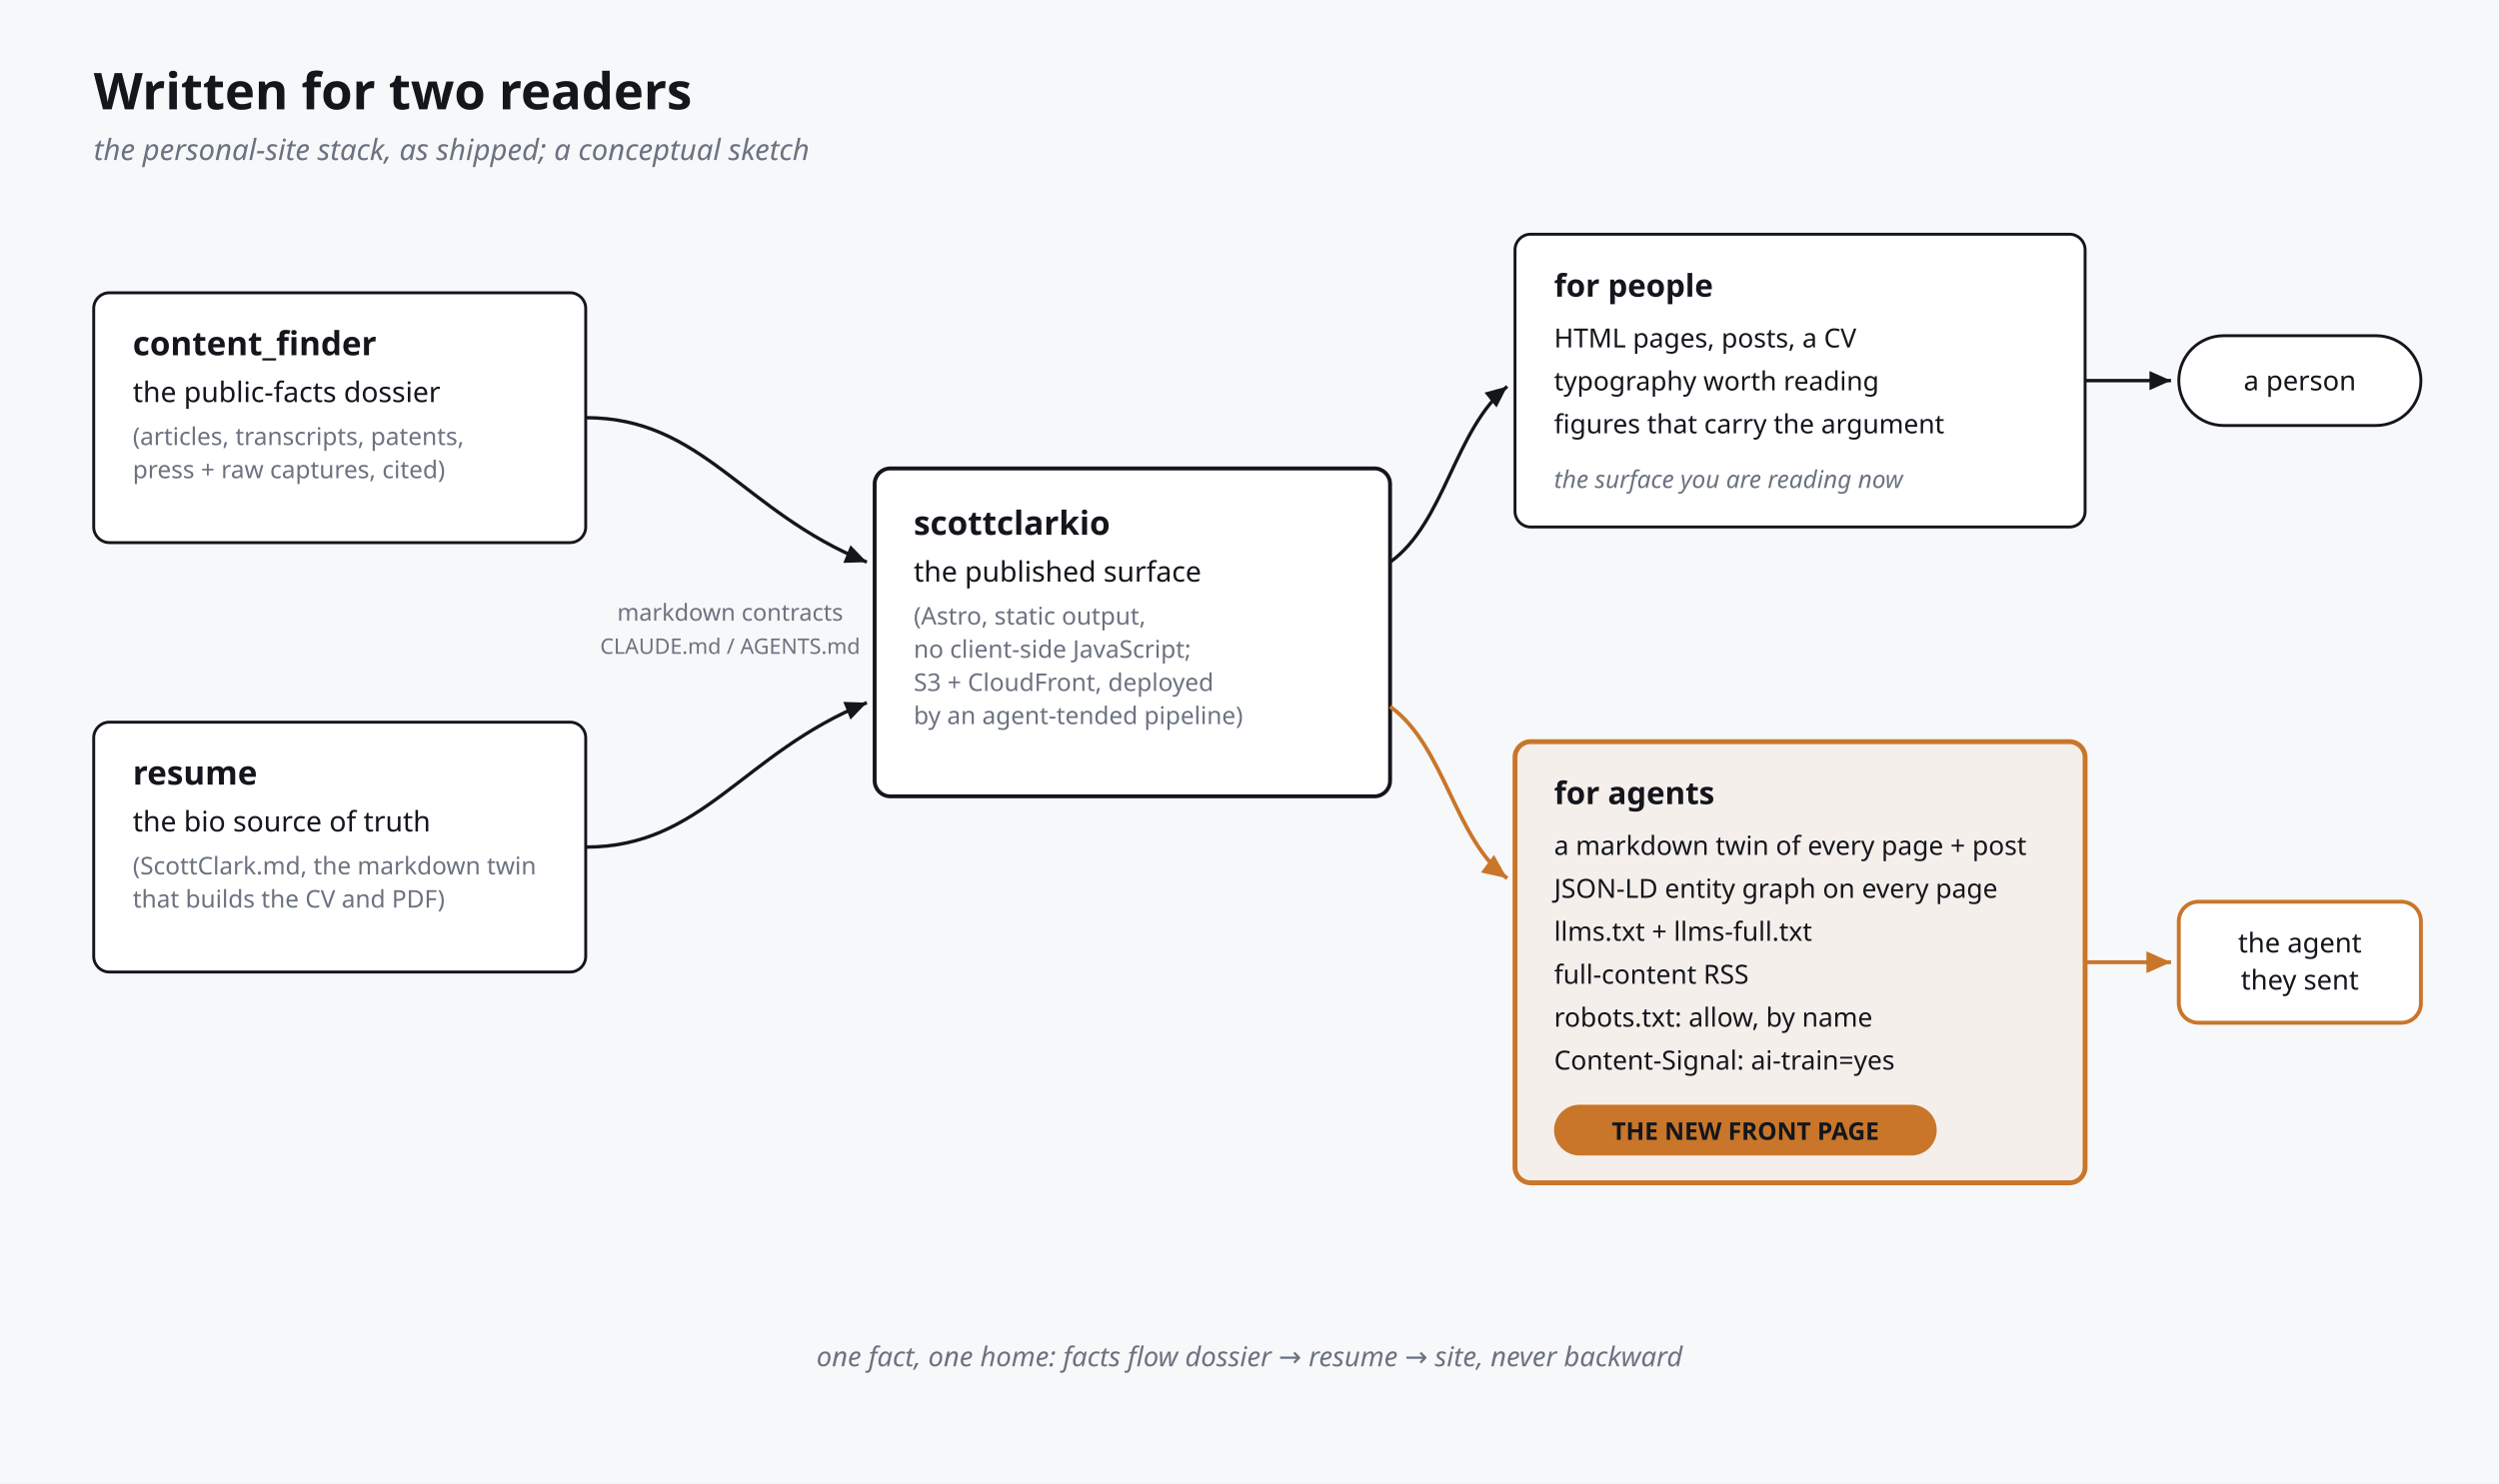
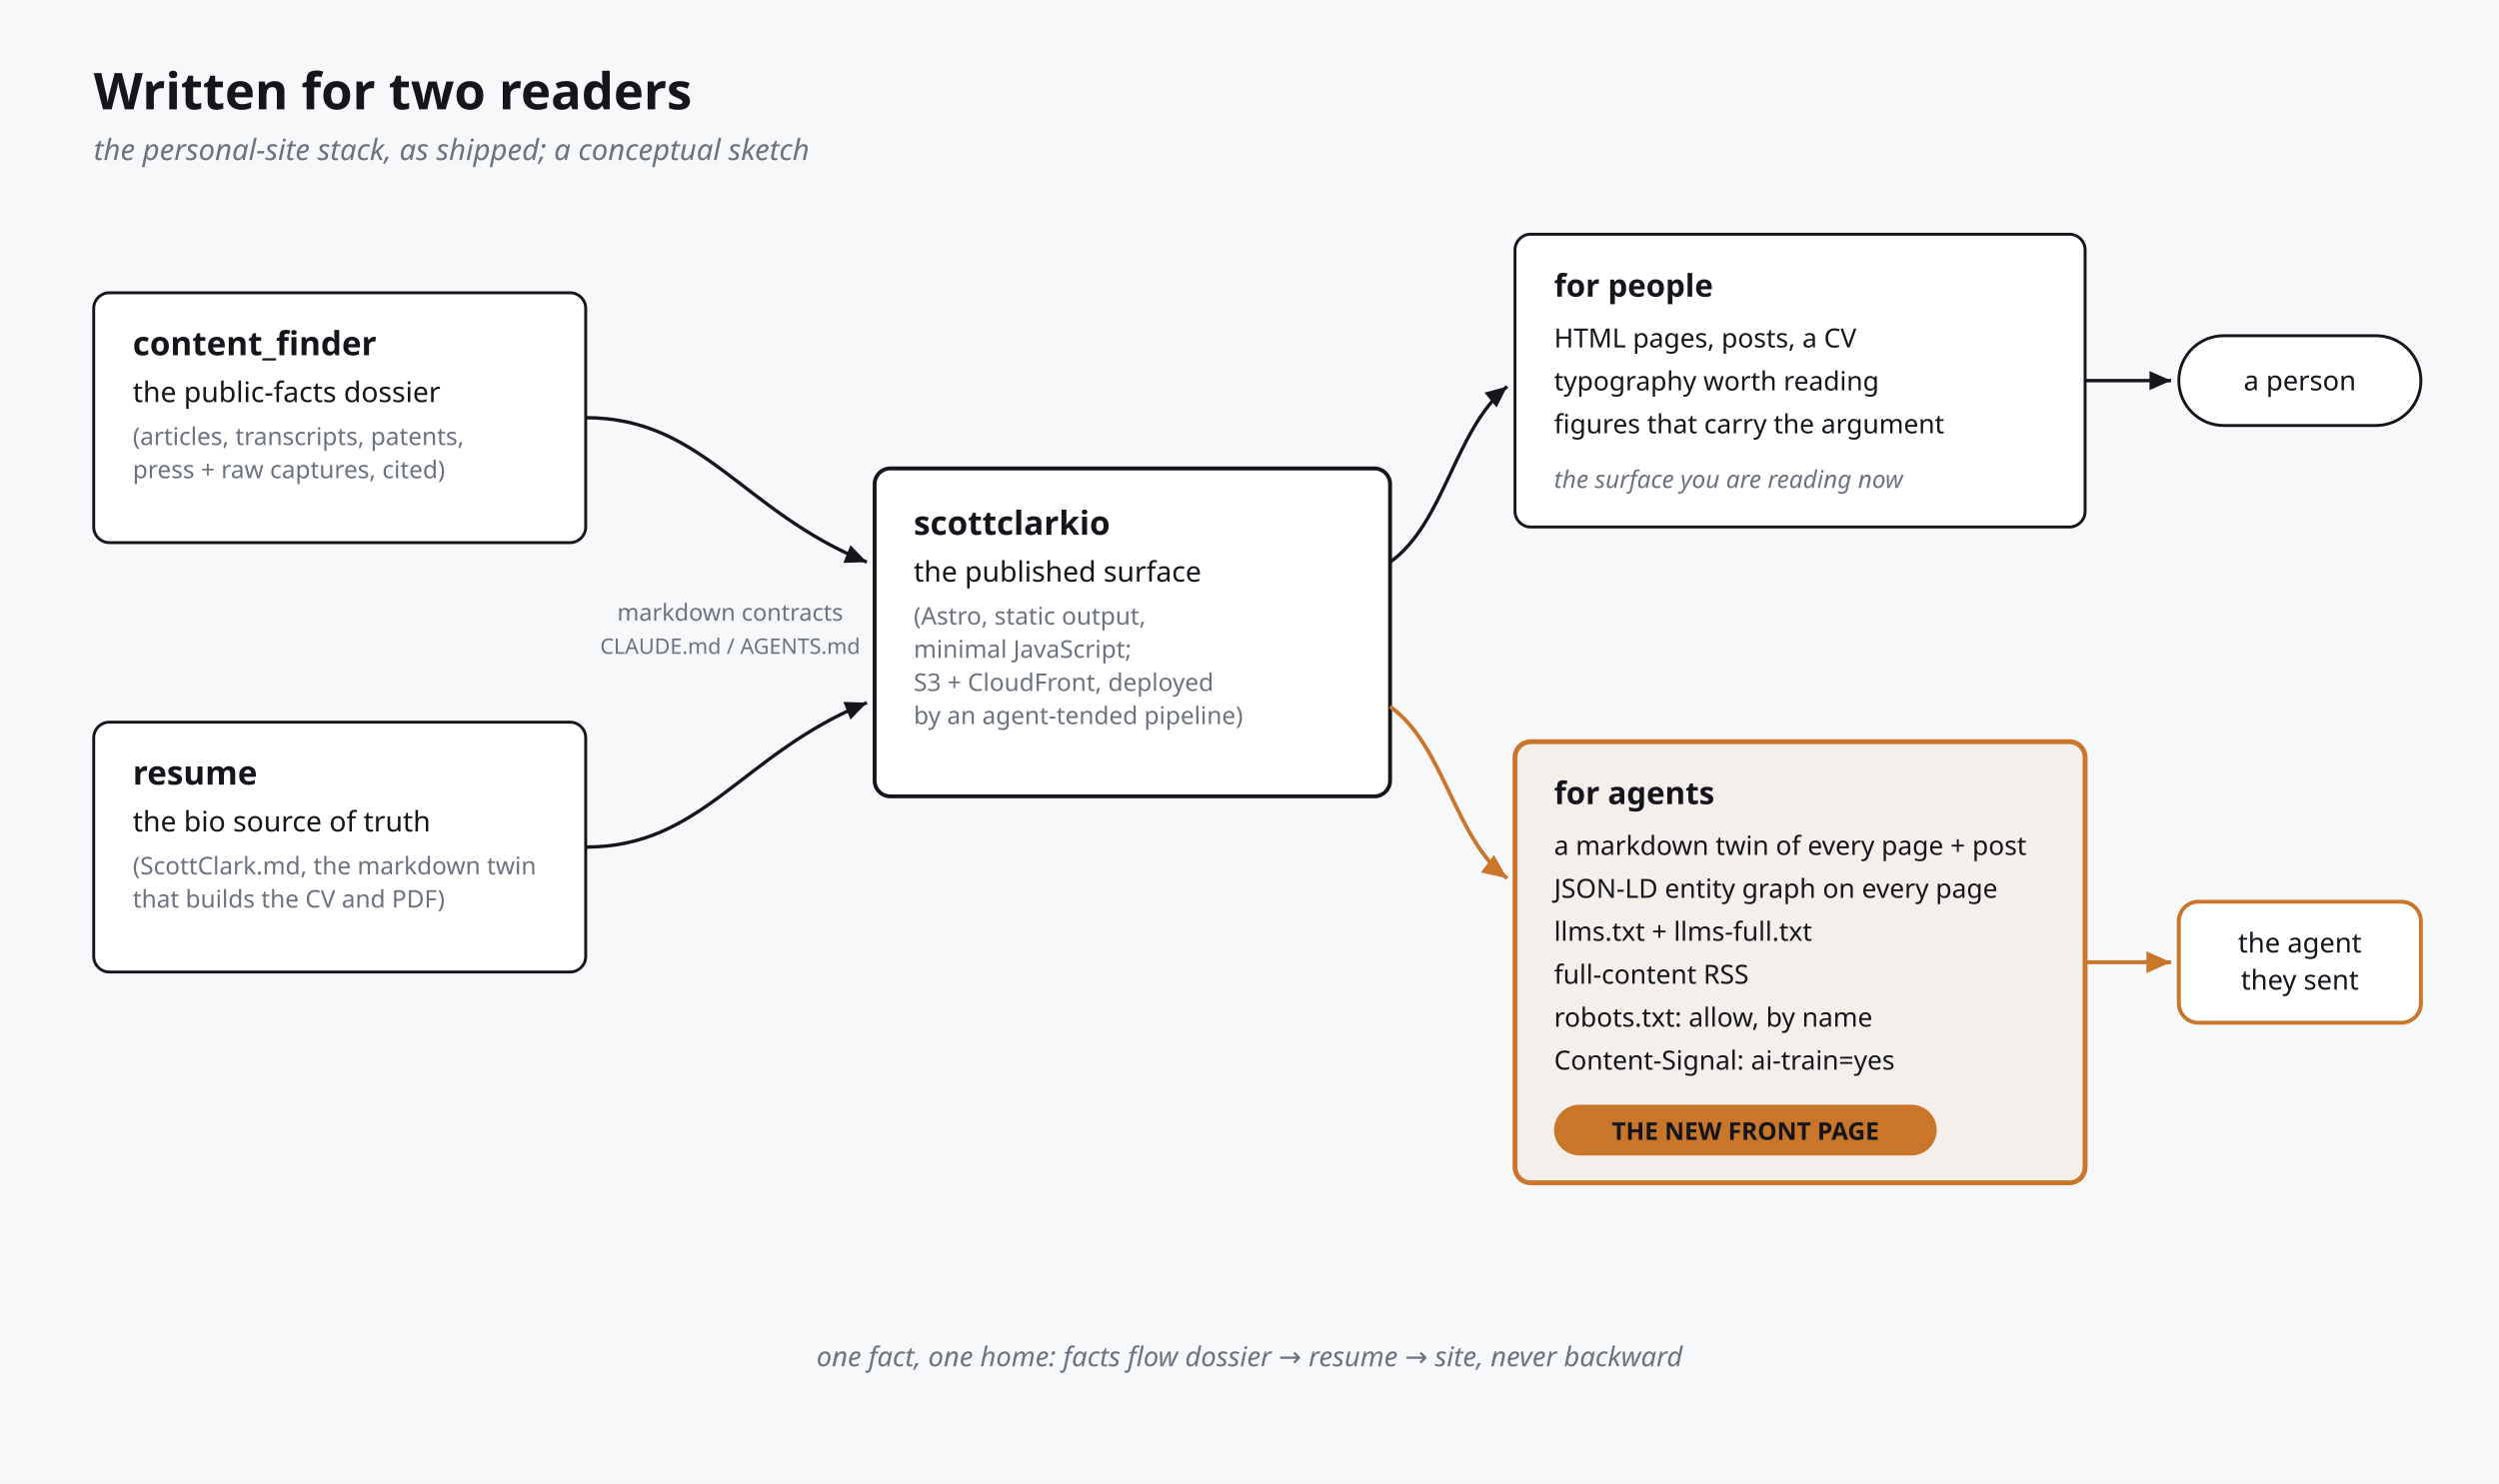
<svg xmlns="http://www.w3.org/2000/svg" width="1280" height="760" viewBox="0 0 1280 760" role="img" aria-labelledby="t d">
  <defs>
    <marker id="arr" viewBox="0 0 10 10" refX="9" refY="5" markerWidth="7" markerHeight="7" orient="auto-start-reverse">
      <path d="M 0 1 L 9 5 L 0 9 z" fill="#14161C" />
    </marker>
    <marker id="arrA" viewBox="0 0 10 10" refX="9" refY="5" markerWidth="7" markerHeight="7" orient="auto-start-reverse">
      <path d="M 0 1 L 9 5 L 0 9 z" fill="#C9762A" />
    </marker>
  </defs>
  <rect width="1280" height="760" fill="#F7F8FA" />
  <text x="48" y="56" font-family="IBM Plex Sans" font-size="26" font-weight="600" fill="#14161C">Written for two readers</text>
  <text x="48" y="82" font-family="IBM Plex Sans" font-size="15" font-style="italic" fill="#6B7280">the personal-site stack, as shipped; a conceptual sketch</text>
  <rect x="48" y="150" width="252" height="128" rx="8" fill="#FFFFFF" stroke="#14161C" stroke-width="1.5" />
  <text x="68" y="182" font-family="IBM Plex Mono" font-size="17" font-weight="600" fill="#14161C">content_finder</text>
  <text x="68" y="206" font-family="IBM Plex Sans" font-size="14.5" fill="#14161C">the public-facts dossier</text>
  <text x="68" y="228" font-family="IBM Plex Sans" font-size="12.5" fill="#6B7280">(articles, transcripts, patents,</text>
  <text x="68" y="245" font-family="IBM Plex Sans" font-size="12.5" fill="#6B7280">press + raw captures, cited)</text>
  <rect x="48" y="370" width="252" height="128" rx="8" fill="#FFFFFF" stroke="#14161C" stroke-width="1.5" />
  <text x="68" y="402" font-family="IBM Plex Mono" font-size="17" font-weight="600" fill="#14161C">resume</text>
  <text x="68" y="426" font-family="IBM Plex Sans" font-size="14.5" fill="#14161C">the bio source of truth</text>
  <text x="68" y="448" font-family="IBM Plex Sans" font-size="12.5" fill="#6B7280">(ScottClark.md, the markdown twin</text>
  <text x="68" y="465" font-family="IBM Plex Sans" font-size="12.5" fill="#6B7280">that builds the CV and PDF)</text>
  <path d="M 300 214 C 360 214, 380 262, 444 288" fill="none" stroke="#14161C" stroke-width="1.75" marker-end="url(#arr)" />
  <path d="M 300 434 C 360 434, 380 386, 444 360" fill="none" stroke="#14161C" stroke-width="1.75" marker-end="url(#arr)" />
  <text x="374" y="318" font-family="IBM Plex Mono" font-size="12" fill="#6B7280" text-anchor="middle">markdown contracts</text>
  <text x="374" y="335" font-family="IBM Plex Mono" font-size="11" fill="#6B7280" text-anchor="middle">CLAUDE.md / AGENTS.md</text>
  <rect x="448" y="240" width="264" height="168" rx="8" fill="#FFFFFF" stroke="#14161C" stroke-width="2" />
  <text x="468" y="274" font-family="IBM Plex Mono" font-size="17" font-weight="600" fill="#14161C">scottclarkio</text>
  <text x="468" y="298" font-family="IBM Plex Sans" font-size="14.5" fill="#14161C">the published surface</text>
  <text x="468" y="320" font-family="IBM Plex Sans" font-size="12.5" fill="#6B7280">(Astro, static output,</text>
-   <text x="468" y="337" font-family="IBM Plex Sans" font-size="12.5" fill="#6B7280">no client-side JavaScript;</text>
+   <text x="468" y="337" font-family="IBM Plex Sans" font-size="12.5" fill="#6B7280">minimal JavaScript;</text>
  <text x="468" y="354" font-family="IBM Plex Sans" font-size="12.5" fill="#6B7280">S3 + CloudFront, deployed</text>
  <text x="468" y="371" font-family="IBM Plex Sans" font-size="12.5" fill="#6B7280">by an agent-tended pipeline)</text>
  <path d="M 712 288 C 740 268, 745 220, 772 198" fill="none" stroke="#14161C" stroke-width="1.75" marker-end="url(#arr)" />
  <path d="M 712 362 C 740 382, 745 430, 772 450" fill="none" stroke="#C9762A" stroke-width="2" marker-end="url(#arrA)" />
  <rect x="776" y="120" width="292" height="150" rx="8" fill="#FFFFFF" stroke="#14161C" stroke-width="1.5" />
  <text x="796" y="152" font-family="IBM Plex Sans" font-size="16" font-weight="600" fill="#14161C">for people</text>
  <text x="796" y="178" font-family="IBM Plex Sans" font-size="13.5" fill="#14161C">HTML pages, posts, a CV</text>
  <text x="796" y="200" font-family="IBM Plex Sans" font-size="13.5" fill="#14161C">typography worth reading</text>
  <text x="796" y="222" font-family="IBM Plex Sans" font-size="13.5" fill="#14161C">figures that carry the argument</text>
  <text x="796" y="250" font-family="IBM Plex Sans" font-size="12.5" font-style="italic" fill="#6B7280">the surface you are reading now</text>
  <rect x="776" y="380" width="292" height="226" rx="8" fill="#C9762A" fill-opacity="0.07" stroke="#C9762A" stroke-width="2.5" />
  <text x="796" y="412" font-family="IBM Plex Sans" font-size="16" font-weight="600" fill="#14161C">for agents</text>
  <text x="796" y="438" font-family="IBM Plex Sans" font-size="13.5" fill="#14161C">a markdown twin of every page + post</text>
  <text x="796" y="460" font-family="IBM Plex Sans" font-size="13.5" fill="#14161C">JSON-LD entity graph on every page</text>
  <text x="796" y="482" font-family="IBM Plex Sans" font-size="13.5" fill="#14161C">llms.txt + llms-full.txt</text>
  <text x="796" y="504" font-family="IBM Plex Sans" font-size="13.5" fill="#14161C">full-content RSS</text>
  <text x="796" y="526" font-family="IBM Plex Sans" font-size="13.5" fill="#14161C">robots.txt: allow, by name</text>
  <text x="796" y="548" font-family="IBM Plex Sans" font-size="13.5" fill="#14161C">Content-Signal: ai-train=yes</text>
  <rect x="796" y="566" width="196" height="26" rx="13" fill="#C9762A" />
  <text x="894" y="584" font-family="IBM Plex Mono" font-size="12.5" font-weight="600" fill="#14161C" text-anchor="middle">THE NEW FRONT PAGE</text>
  <path d="M 1068 195 L 1112 195" fill="none" stroke="#14161C" stroke-width="1.75" marker-end="url(#arr)" />
  <path d="M 1068 493 L 1112 493" fill="none" stroke="#C9762A" stroke-width="2" marker-end="url(#arrA)" />
  <rect x="1116" y="172" width="124" height="46" rx="23" fill="#FFFFFF" stroke="#14161C" stroke-width="1.5" />
  <text x="1178" y="200" font-family="IBM Plex Sans" font-size="14" fill="#14161C" text-anchor="middle">a person</text>
  <rect x="1116" y="462" width="124" height="62" rx="10" fill="#FFFFFF" stroke="#C9762A" stroke-width="2" />
  <text x="1178" y="488" font-family="IBM Plex Sans" font-size="14" fill="#14161C" text-anchor="middle">the agent</text>
  <text x="1178" y="507" font-family="IBM Plex Sans" font-size="14" fill="#14161C" text-anchor="middle">they sent</text>
  <text x="640" y="700" font-family="IBM Plex Sans" font-size="14" font-style="italic" fill="#6B7280" text-anchor="middle">one fact, one home: facts flow dossier → resume → site, never backward</text>
</svg>
